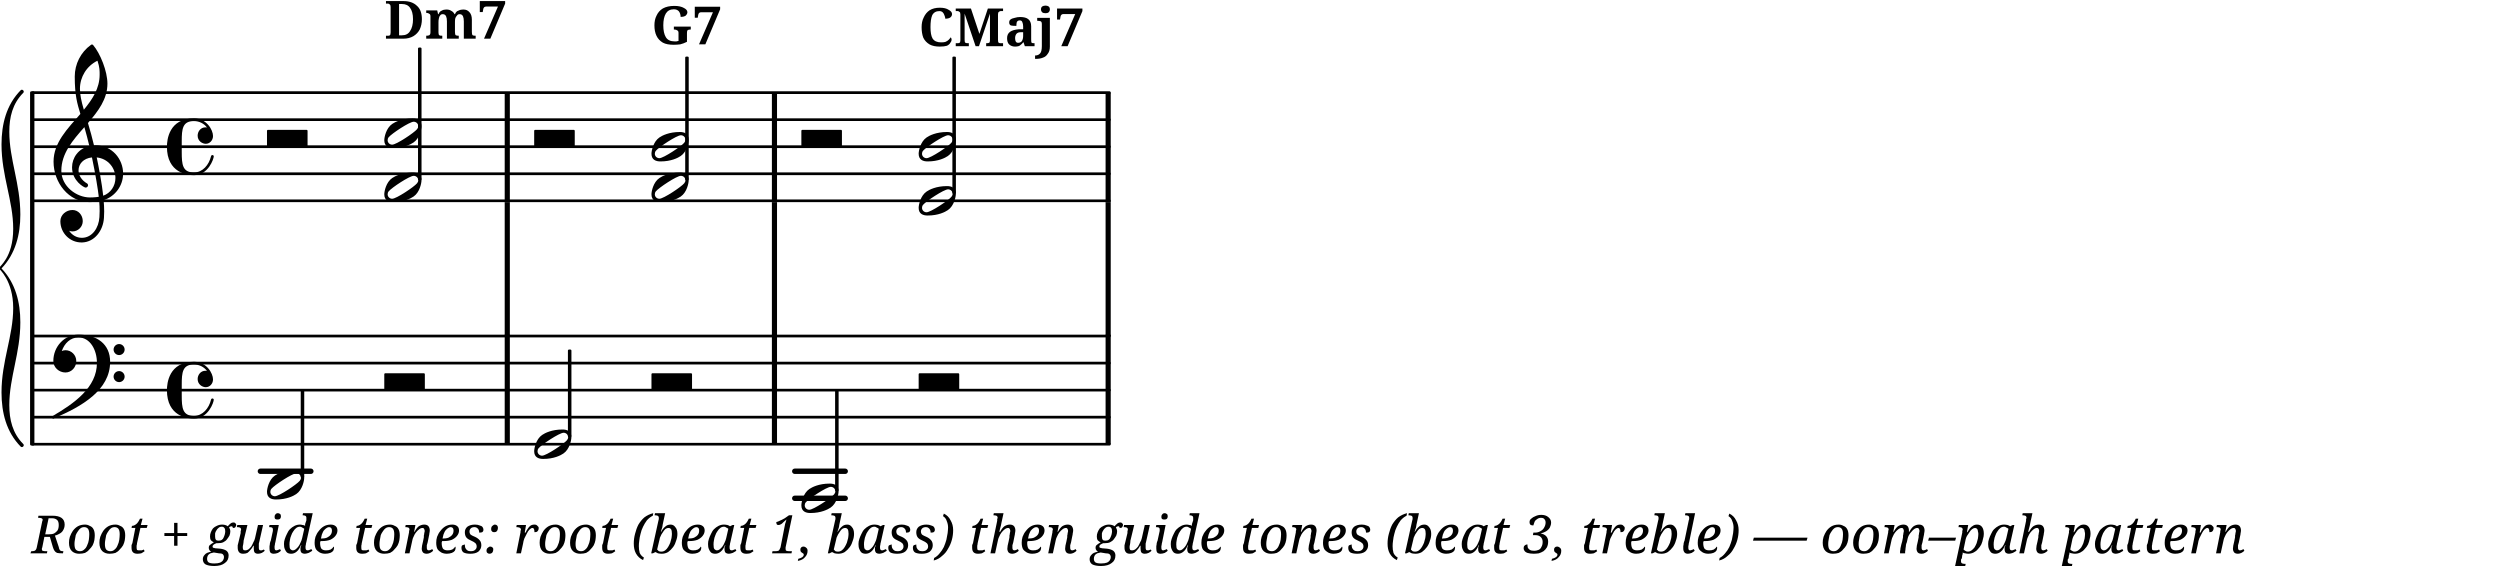
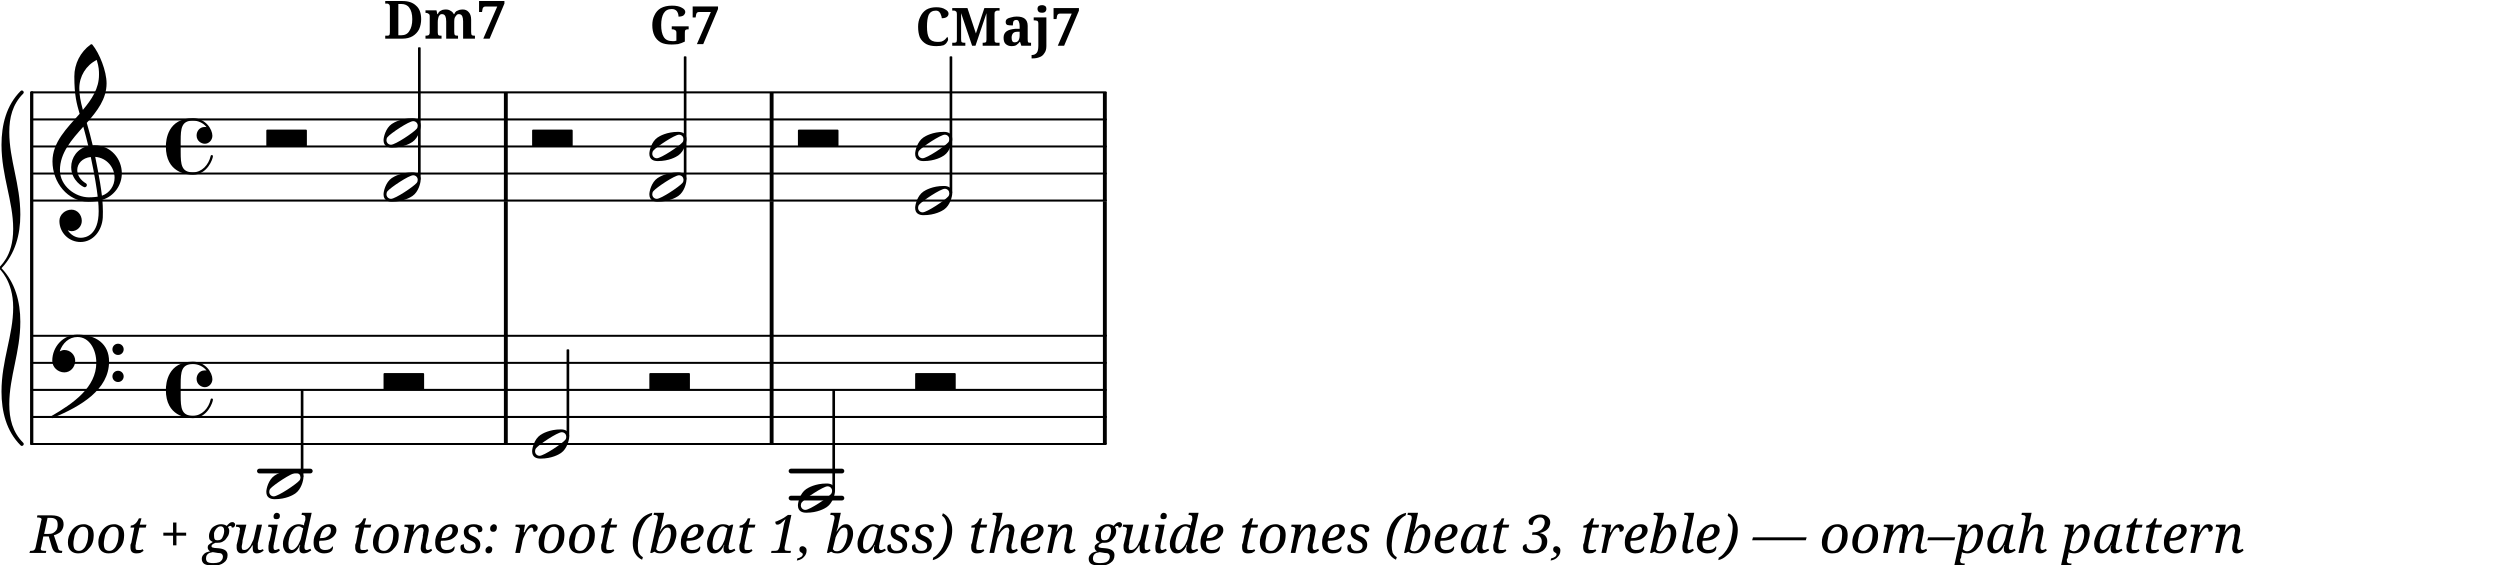
- <svg xmlns="http://www.w3.org/2000/svg" xmlns:xlink="http://www.w3.org/1999/xlink" version="1.2" width="162.44mm" height="36.72mm" viewBox="-1.172 0 92.437 20.893">
+ <svg xmlns="http://www.w3.org/2000/svg" xmlns:xlink="http://www.w3.org/1999/xlink" version="1.2" width="259.86mm" height="58.70mm" viewBox="-1.13 0 92.421 20.878">
  <style type="text/css">

tspan { white-space: pre; }

</style>
-   <g transform="translate(0, 7.4235)">
-     <line stroke-linejoin="round" stroke-linecap="round" stroke-width="0.1" stroke="currentColor" x1="0.05" y1="0" x2="39.847" y2="0" />
-   </g>
-   <g transform="translate(0, 6.4235)">
-     <line stroke-linejoin="round" stroke-linecap="round" stroke-width="0.1" stroke="currentColor" x1="0.05" y1="0" x2="39.847" y2="0" />
-   </g>
-   <g transform="translate(0, 5.4235)">
-     <line stroke-linejoin="round" stroke-linecap="round" stroke-width="0.1" stroke="currentColor" x1="0.05" y1="0" x2="39.847" y2="0" />
-   </g>
-   <g transform="translate(0, 4.4235)">
-     <line stroke-linejoin="round" stroke-linecap="round" stroke-width="0.1" stroke="currentColor" x1="0.05" y1="0" x2="39.847" y2="0" />
-   </g>
-   <g transform="translate(0, 3.4235)">
-     <line stroke-linejoin="round" stroke-linecap="round" stroke-width="0.1" stroke="currentColor" x1="0.05" y1="0" x2="39.847" y2="0" />
-   </g>
-   <g transform="translate(17.4892, 14.4235)">
-     <rect x="0" y="-2.05" width="0.19" height="4.05" ry="0" fill="currentColor" />
-   </g>
-   <g transform="translate(27.3684, 5.4235)">
-     <rect x="0" y="-2" width="0.19" height="4.05" ry="0" fill="currentColor" />
-   </g>
-   <g transform="translate(17.4892, 5.4235)">
-     <rect x="0" y="-2" width="0.19" height="4.05" ry="0" fill="currentColor" />
-   </g>
-   <g transform="translate(27.3684, 14.4235)">
-     <rect x="0" y="-2.05" width="0.19" height="4.05" ry="0" fill="currentColor" />
-   </g>
-   <g transform="translate(39.7069, 5.4235)">
-     <rect x="0" y="-2" width="0.19" height="4.05" ry="0" fill="currentColor" />
-   </g>
-   <g transform="translate(39.7069, 14.4235)">
-     <rect x="0" y="-2.05" width="0.19" height="4.05" ry="0" fill="currentColor" />
-   </g>
-   <g transform="translate(39.7069, -0)">
-     <rect x="0" y="7.473" width="0.19" height="4.95" ry="0" fill="currentColor" />
-   </g>
-   <g transform="translate(27.3684, -0)">
-     <rect x="0" y="7.473" width="0.19" height="4.95" ry="0" fill="currentColor" />
-   </g>
-   <g transform="translate(0, 17.4235)">
-     <rect x="28.114" y="-0.1" width="2.066" height="0.2" ry="0.1" fill="currentColor" />
-   </g>
-   <g transform="translate(0, 18.4235)">
-     <rect x="28.114" y="-0.1" width="2.066" height="0.2" ry="0.1" fill="currentColor" />
-   </g>
-   <g transform="translate(0, 17.4235)">
-     <rect x="8.356" y="-0.1" width="2.066" height="0.2" ry="0.1" fill="currentColor" />
-   </g>
-   <g transform="translate(0, 16.4235)">
-     <line stroke-linejoin="round" stroke-linecap="round" stroke-width="0.1" stroke="currentColor" x1="0.05" y1="0" x2="39.847" y2="0" />
-   </g>
-   <g transform="translate(0, 15.4235)">
-     <line stroke-linejoin="round" stroke-linecap="round" stroke-width="0.1" stroke="currentColor" x1="0.05" y1="0" x2="39.847" y2="0" />
-   </g>
-   <g transform="translate(0, 14.4235)">
-     <line stroke-linejoin="round" stroke-linecap="round" stroke-width="0.1" stroke="currentColor" x1="0.05" y1="0" x2="39.847" y2="0" />
-   </g>
-   <g transform="translate(0, 13.4235)">
-     <line stroke-linejoin="round" stroke-linecap="round" stroke-width="0.1" stroke="currentColor" x1="0.05" y1="0" x2="39.847" y2="0" />
-   </g>
-   <g transform="translate(0, 12.4235)">
-     <line stroke-linejoin="round" stroke-linecap="round" stroke-width="0.1" stroke="currentColor" x1="0.05" y1="0" x2="39.847" y2="0" />
-   </g>
-   <g transform="translate(17.4892, -0)">
-     <rect x="0" y="7.473" width="0.19" height="4.95" ry="0" fill="currentColor" />
+   <g transform="translate(0, 7.4151)">
+     <line stroke-linejoin="round" stroke-linecap="round" stroke-width="0.075" stroke="currentColor" x1="0.038" y1="0" x2="39.748" y2="0" />
+   </g>
+   <g transform="translate(0, 6.4151)">
+     <line stroke-linejoin="round" stroke-linecap="round" stroke-width="0.075" stroke="currentColor" x1="0.038" y1="0" x2="39.748" y2="0" />
+   </g>
+   <g transform="translate(0, 5.4151)">
+     <line stroke-linejoin="round" stroke-linecap="round" stroke-width="0.075" stroke="currentColor" x1="0.038" y1="0" x2="39.748" y2="0" />
+   </g>
+   <g transform="translate(0, 4.4151)">
+     <line stroke-linejoin="round" stroke-linecap="round" stroke-width="0.075" stroke="currentColor" x1="0.038" y1="0" x2="39.748" y2="0" />
+   </g>
+   <g transform="translate(0, 3.4151)">
+     <line stroke-linejoin="round" stroke-linecap="round" stroke-width="0.075" stroke="currentColor" x1="0.038" y1="0" x2="39.748" y2="0" />
+   </g>
+   <g transform="translate(17.4971, 14.4151)">
+     <rect x="0" y="-2.038" width="0.143" height="4.038" ry="0" fill="currentColor" />
+   </g>
+   <g transform="translate(27.3238, 5.4151)">
+     <rect x="0" y="-2" width="0.143" height="4.038" ry="0" fill="currentColor" />
+   </g>
+   <g transform="translate(17.4971, 5.4151)">
+     <rect x="0" y="-2" width="0.143" height="4.038" ry="0" fill="currentColor" />
+   </g>
+   <g transform="translate(27.3238, 14.4151)">
+     <rect x="0" y="-2.038" width="0.143" height="4.038" ry="0" fill="currentColor" />
+   </g>
+   <g transform="translate(39.6426, 5.4151)">
+     <rect x="0" y="-2" width="0.143" height="4.038" ry="0" fill="currentColor" />
+   </g>
+   <g transform="translate(39.6426, 14.4151)">
+     <rect x="0" y="-2.038" width="0.143" height="4.038" ry="0" fill="currentColor" />
+   </g>
+   <g transform="translate(39.6426, -0)">
+     <rect x="0" y="7.453" width="0.143" height="4.962" ry="0" fill="currentColor" />
+   </g>
+   <g transform="translate(27.3238, -0)">
+     <rect x="0" y="7.453" width="0.143" height="4.962" ry="0" fill="currentColor" />
+   </g>
+   <g transform="translate(0, 17.4151)">
+     <rect x="28.024" y="-0.088" width="2.058" height="0.175" ry="0.088" fill="currentColor" />
+   </g>
+   <g transform="translate(0, 18.4151)">
+     <rect x="28.024" y="-0.088" width="2.058" height="0.175" ry="0.088" fill="currentColor" />
+   </g>
+   <g transform="translate(0, 17.4151)">
+     <rect x="8.37" y="-0.088" width="2.058" height="0.175" ry="0.088" fill="currentColor" />
+   </g>
+   <g transform="translate(0, 16.4151)">
+     <line stroke-linejoin="round" stroke-linecap="round" stroke-width="0.075" stroke="currentColor" x1="0.038" y1="0" x2="39.748" y2="0" />
+   </g>
+   <g transform="translate(0, 15.4151)">
+     <line stroke-linejoin="round" stroke-linecap="round" stroke-width="0.075" stroke="currentColor" x1="0.038" y1="0" x2="39.748" y2="0" />
+   </g>
+   <g transform="translate(0, 14.4151)">
+     <line stroke-linejoin="round" stroke-linecap="round" stroke-width="0.075" stroke="currentColor" x1="0.038" y1="0" x2="39.748" y2="0" />
+   </g>
+   <g transform="translate(0, 13.4151)">
+     <line stroke-linejoin="round" stroke-linecap="round" stroke-width="0.075" stroke="currentColor" x1="0.038" y1="0" x2="39.748" y2="0" />
+   </g>
+   <g transform="translate(0, 12.4151)">
+     <line stroke-linejoin="round" stroke-linecap="round" stroke-width="0.075" stroke="currentColor" x1="0.038" y1="0" x2="39.748" y2="0" />
+   </g>
+   <g transform="translate(17.4971, -0)">
+     <rect x="0" y="7.453" width="0.143" height="4.962" ry="0" fill="currentColor" />
  </g>
  <a style="color:inherit;" xlink:href="textedit:///workspaces/Build-testing/assets/notation/voicing-guide-tones-app2.ly:30:6:7">
-     <g transform="translate(28.4584, 18.4235)">
-       <path transform="scale(0.004, -0.004)" d="M314 65c0 23 -19 41 -42 41c-39 0 -204 -110 -231 -143c-7 -8 -10 -18 -10 -28c0 -23 19 -41 42 -41c39 0 203 110 230 143c7 8 11 18 11 28zM262 136c41 0 82 -14 82 -71c0 -26 -16 -112 -74 -151c-25 -17 -87 -50 -187 -50c-41 0 -83 14 -83 71c0 26 16 112 74 151 c25 17 88 50 188 50z" fill="currentColor" />
-     </g>
-   </a>
-   <g transform="translate(29.7707, 14.4235)">
-     <rect x="-0.065" y="-0" width="0.13" height="3.741" ry="0.04" fill="currentColor" />
+     <g transform="translate(28.367, 18.4151)">
+       <path transform="scale(0.004, -0.004)" d="M316 67c0 23 -18 42 -42 42c-40 0 -209 -113 -237 -147c-7 -8 -10 -19 -10 -29c0 -23 18 -42 42 -42c40 0 209 113 237 147c7 8 10 19 10 29zM265 135c38 0 78 -13 78 -68c0 -27 -19 -111 -76 -150c-19 -13 -85 -52 -189 -52c-38 0 -78 13 -78 68c0 27 19 111 76 150 c19 13 85 52 189 52z" fill="currentColor" />
+     </g>
+   </a>
+   <g transform="translate(29.69, 14.4151)">
+     <rect x="-0.049" y="-0" width="0.098" height="3.732" ry="0.025" fill="currentColor" />
  </g>
  <a style="color:inherit;" xlink:href="textedit:///workspaces/Build-testing/assets/notation/voicing-guide-tones-app2.ly:22:6:7">
-     <g transform="translate(28.4584, 5.4235)">
-       <path transform="scale(0.004, -0.004)" d="M365 0h-355c-6 0 -10 4 -10 10v136c0 6 4 10 10 10h355c6 0 10 -4 10 -10v-136c0 -6 -4 -10 -10 -10z" fill="currentColor" />
-     </g>
-   </a>
-   <g transform="translate(24.2282, 5.4235)">
-     <rect x="-0.065" y="-3.333" width="0.13" height="4.574" ry="0.04" fill="currentColor" />
+     <g transform="translate(28.367, 5.4151)">
+       <path transform="scale(0.004, -0.004)" d="M367 0h-359c-4 0 -8 4 -8 8v140c0 4 4 8 8 8h359c4 0 8 -4 8 -8v-140c0 -4 -4 -8 -8 -8z" fill="currentColor" />
+     </g>
+   </a>
+   <g transform="translate(24.1974, 5.4151)">
+     <rect x="-0.049" y="-3.333" width="0.098" height="4.565" ry="0.025" fill="currentColor" />
  </g>
  <a style="color:inherit;" xlink:href="textedit:///workspaces/Build-testing/assets/notation/voicing-guide-tones-app2.ly:29:10:11">
-     <g transform="translate(22.9159, 14.4235)">
-       <path transform="scale(0.004, -0.004)" d="M365 0h-355c-6 0 -10 4 -10 10v136c0 6 4 10 10 10h355c6 0 10 -4 10 -10v-136c0 -6 -4 -10 -10 -10z" fill="currentColor" />
+     <g transform="translate(22.8743, 14.4151)">
+       <path transform="scale(0.004, -0.004)" d="M367 0h-359c-4 0 -8 4 -8 8v140c0 4 4 8 8 8h359c4 0 8 -4 8 -8v-140c0 -4 -4 -8 -8 -8z" fill="currentColor" />
    </g>
  </a>
  <a style="color:inherit;" xlink:href="textedit:///workspaces/Build-testing/assets/notation/voicing-guide-tones-app2.ly:21:17:18">
-     <g transform="translate(22.9159, 1.6388)">
+     <g transform="translate(22.8743, 1.6304)">
      <text font-family="serif" font-weight="bold" font-size="1.96" text-anchor="start" fill="currentColor">
        <tspan>G7</tspan>
      </text>
    </g>
  </a>
  <a style="color:inherit;" xlink:href="textedit:///workspaces/Build-testing/assets/notation/voicing-guide-tones-app2.ly:21:13:14">
-     <g transform="translate(22.9159, 5.4235)">
-       <path transform="scale(0.004, -0.004)" d="M314 65c0 23 -19 41 -42 41c-39 0 -204 -110 -231 -143c-7 -8 -10 -18 -10 -28c0 -23 19 -41 42 -41c39 0 203 110 230 143c7 8 11 18 11 28zM262 136c41 0 82 -14 82 -71c0 -26 -16 -112 -74 -151c-25 -17 -87 -50 -187 -50c-41 0 -83 14 -83 71c0 26 16 112 74 151 c25 17 88 50 188 50z" fill="currentColor" />
+     <g transform="translate(22.8743, 5.4151)">
+       <path transform="scale(0.004, -0.004)" d="M316 67c0 23 -18 42 -42 42c-40 0 -209 -113 -237 -147c-7 -8 -10 -19 -10 -29c0 -23 18 -42 42 -42c40 0 209 113 237 147c7 8 10 19 10 29zM265 135c38 0 78 -13 78 -68c0 -27 -19 -111 -76 -150c-19 -13 -85 -52 -189 -52c-38 0 -78 13 -78 68c0 27 19 111 76 150 c19 13 85 52 189 52z" fill="currentColor" />
    </g>
  </a>
  <a style="color:inherit;" xlink:href="textedit:///workspaces/Build-testing/assets/notation/voicing-guide-tones-app2.ly:21:10:11">
-     <g transform="translate(22.9159, 6.9235)">
-       <path transform="scale(0.004, -0.004)" d="M314 65c0 23 -19 41 -42 41c-39 0 -204 -110 -231 -143c-7 -8 -10 -18 -10 -28c0 -23 19 -41 42 -41c39 0 203 110 230 143c7 8 11 18 11 28zM262 136c41 0 82 -14 82 -71c0 -26 -16 -112 -74 -151c-25 -17 -87 -50 -187 -50c-41 0 -83 14 -83 71c0 26 16 112 74 151 c25 17 88 50 188 50z" fill="currentColor" />
-     </g>
-   </a>
-   <g transform="translate(34.1074, 5.4235)">
-     <rect x="-0.065" y="-3.333" width="0.13" height="5.074" ry="0.04" fill="currentColor" />
+     <g transform="translate(22.8743, 6.9151)">
+       <path transform="scale(0.004, -0.004)" d="M316 67c0 23 -18 42 -42 42c-40 0 -209 -113 -237 -147c-7 -8 -10 -19 -10 -29c0 -23 18 -42 42 -42c40 0 209 113 237 147c7 8 10 19 10 29zM265 135c38 0 78 -13 78 -68c0 -27 -19 -111 -76 -150c-19 -13 -85 -52 -189 -52c-38 0 -78 13 -78 68c0 27 19 111 76 150 c19 13 85 52 189 52z" fill="currentColor" />
+     </g>
+   </a>
+   <g transform="translate(34.0241, 5.4151)">
+     <rect x="-0.049" y="-3.333" width="0.098" height="5.065" ry="0.025" fill="currentColor" />
  </g>
  <a style="color:inherit;" xlink:href="textedit:///workspaces/Build-testing/assets/notation/voicing-guide-tones-app2.ly:30:10:11">
-     <g transform="translate(32.7951, 14.4235)">
-       <path transform="scale(0.004, -0.004)" d="M365 0h-355c-6 0 -10 4 -10 10v136c0 6 4 10 10 10h355c6 0 10 -4 10 -10v-136c0 -6 -4 -10 -10 -10z" fill="currentColor" />
+     <g transform="translate(32.701, 14.4151)">
+       <path transform="scale(0.004, -0.004)" d="M367 0h-359c-4 0 -8 4 -8 8v140c0 4 4 8 8 8h359c4 0 8 -4 8 -8v-140c0 -4 -4 -8 -8 -8z" fill="currentColor" />
    </g>
  </a>
  <a style="color:inherit;" xlink:href="textedit:///workspaces/Build-testing/assets/notation/voicing-guide-tones-app2.ly:22:17:18">
-     <g transform="translate(32.7951, 1.7057)">
+     <g transform="translate(32.701, 1.6898)">
      <text font-family="serif" font-weight="bold" font-size="1.96" text-anchor="start" fill="currentColor">
        <tspan>CMaj7</tspan>
      </text>
    </g>
  </a>
  <a style="color:inherit;" xlink:href="textedit:///workspaces/Build-testing/assets/notation/voicing-guide-tones-app2.ly:22:13:14">
-     <g transform="translate(32.7951, 5.4235)">
-       <path transform="scale(0.004, -0.004)" d="M314 65c0 23 -19 41 -42 41c-39 0 -204 -110 -231 -143c-7 -8 -10 -18 -10 -28c0 -23 19 -41 42 -41c39 0 203 110 230 143c7 8 11 18 11 28zM262 136c41 0 82 -14 82 -71c0 -26 -16 -112 -74 -151c-25 -17 -87 -50 -187 -50c-41 0 -83 14 -83 71c0 26 16 112 74 151 c25 17 88 50 188 50z" fill="currentColor" />
+     <g transform="translate(32.701, 5.4151)">
+       <path transform="scale(0.004, -0.004)" d="M316 67c0 23 -18 42 -42 42c-40 0 -209 -113 -237 -147c-7 -8 -10 -19 -10 -29c0 -23 18 -42 42 -42c40 0 209 113 237 147c7 8 10 19 10 29zM265 135c38 0 78 -13 78 -68c0 -27 -19 -111 -76 -150c-19 -13 -85 -52 -189 -52c-38 0 -78 13 -78 68c0 27 19 111 76 150 c19 13 85 52 189 52z" fill="currentColor" />
    </g>
  </a>
  <a style="color:inherit;" xlink:href="textedit:///workspaces/Build-testing/assets/notation/voicing-guide-tones-app2.ly:22:10:11">
-     <g transform="translate(32.7951, 7.4235)">
-       <path transform="scale(0.004, -0.004)" d="M314 65c0 23 -19 41 -42 41c-39 0 -204 -110 -231 -143c-7 -8 -10 -18 -10 -28c0 -23 19 -41 42 -41c39 0 203 110 230 143c7 8 11 18 11 28zM262 136c41 0 82 -14 82 -71c0 -26 -16 -112 -74 -151c-25 -17 -87 -50 -187 -50c-41 0 -83 14 -83 71c0 26 16 112 74 151 c25 17 88 50 188 50z" fill="currentColor" />
-     </g>
-   </a>
-   <g transform="translate(10.0123, 14.4235)">
-     <rect x="-0.065" y="-0" width="0.13" height="3.241" ry="0.04" fill="currentColor" />
+     <g transform="translate(32.701, 7.4151)">
+       <path transform="scale(0.004, -0.004)" d="M316 67c0 23 -18 42 -42 42c-40 0 -209 -113 -237 -147c-7 -8 -10 -19 -10 -29c0 -23 18 -42 42 -42c40 0 209 113 237 147c7 8 10 19 10 29zM265 135c38 0 78 -13 78 -68c0 -27 -19 -111 -76 -150c-19 -13 -85 -52 -189 -52c-38 0 -78 13 -78 68c0 27 19 111 76 150 c19 13 85 52 189 52z" fill="currentColor" />
+     </g>
+   </a>
+   <g transform="translate(10.0366, 14.4151)">
+     <rect x="-0.049" y="-0" width="0.098" height="3.232" ry="0.025" fill="currentColor" />
  </g>
  <a style="color:inherit;" xlink:href="textedit:///workspaces/Build-testing/assets/notation/voicing-guide-tones-app2.ly:20:13:14">
-     <g transform="translate(13.0367, 4.9235)">
-       <path transform="scale(0.004, -0.004)" d="M314 65c0 23 -19 41 -42 41c-39 0 -204 -110 -231 -143c-7 -8 -10 -18 -10 -28c0 -23 19 -41 42 -41c39 0 203 110 230 143c7 8 11 18 11 28zM262 136c41 0 82 -14 82 -71c0 -26 -16 -112 -74 -151c-25 -17 -87 -50 -187 -50c-41 0 -83 14 -83 71c0 26 16 112 74 151 c25 17 88 50 188 50z" fill="currentColor" />
+     <g transform="translate(13.0476, 4.9151)">
+       <path transform="scale(0.004, -0.004)" d="M316 67c0 23 -18 42 -42 42c-40 0 -209 -113 -237 -147c-7 -8 -10 -19 -10 -29c0 -23 18 -42 42 -42c40 0 209 113 237 147c7 8 10 19 10 29zM265 135c38 0 78 -13 78 -68c0 -27 -19 -111 -76 -150c-19 -13 -85 -52 -189 -52c-38 0 -78 13 -78 68c0 27 19 111 76 150 c19 13 85 52 189 52z" fill="currentColor" />
    </g>
  </a>
  <a style="color:inherit;" xlink:href="textedit:///workspaces/Build-testing/assets/notation/voicing-guide-tones-app2.ly:20:18:19">
-     <g transform="translate(13.0367, 1.4289)">
+     <g transform="translate(13.0476, 1.4288)">
      <text font-family="serif" font-weight="bold" font-size="1.96" text-anchor="start" fill="currentColor">
        <tspan>Dm7</tspan>
      </text>
    </g>
  </a>
-   <g transform="translate(0.8, 6.4235)">
-     <path transform="scale(0.004, -0.004)" d="M266 -635h-6c-108 0 -195 88 -195 197c0 58 53 103 112 103c54 0 95 -47 95 -103c0 -52 -43 -95 -95 -95c-11 0 -21 2 -31 6c26 -39 68 -65 117 -65h4zM461 -203c68 24 113 90 113 164c0 90 -66 179 -173 190c19 -89 48 -242 60 -354zM74 28c0 -145 141 -247 264 -247 c1 0 47 0 82 6c-7 64 -29 203 -63 364c-79 -8 -124 -61 -124 -119c0 -44 25 -91 81 -123c5 -5 7 -10 7 -15c0 -11 -10 -22 -22 -22c-15 0 -126 62 -126 187c0 88 58 174 160 197c-14 58 -29 117 -46 175c-107 -121 -213 -243 -213 -403zM250 553c-29 96 -52 170 -52 346 c0 115 55 224 149 292c6 5 14 5 20 0c68 -80 133 -245 133 -358c0 -143 -86 -255 -180 -364c21 -68 39 -138 56 -207c2 0 7 1 13 1c155 0 256 -128 256 -261c0 -113 -74 -212 -180 -246c3 -35 5 -70 5 -105c0 -19 -1 -39 -2 -58c-7 -119 -88 -225 -202 -228l1 43 c93 2 153 92 159 191c1 18 2 37 2 55c0 31 -1 61 -4 92c-5 -1 -44 -8 -89 -8c-193 0 -333 180 -333 374c0 177 131 306 248 441zM428 916c0 34 1 66 -20 129c-99 -48 -162 -149 -162 -259c0 -52 12 -115 36 -194c80 97 146 198 146 324z" fill="currentColor" />
-   </g>
-   <g transform="translate(-0.36, 9.9235)">
-     <path transform="scale(0.004, -0.004)" d="M-81 -366c0 255 -132 363 -132 366c0 18 132 96 132 366c0 261 -108 489 -108 780c0 189 45 366 177 501c15 15 39 -9 24 -24c-99 -99 -129 -225 -129 -360c0 -255 102 -480 102 -765c0 -186 -45 -363 -174 -498c129 -135 174 -312 174 -498c0 -285 -102 -510 -102 -765 c0 -135 30 -261 129 -360c15 -15 -9 -39 -24 -24c-132 135 -177 312 -177 501c0 291 108 519 108 780z" fill="currentColor" />
-   </g>
-   <g transform="translate(-0.06, 9.9235)">
-     <rect x="0" y="-6.55" width="0.16" height="13.1" ry="0.05" fill="currentColor" />
+   <g transform="translate(0.8, 6.4151)">
+     <path transform="scale(0.004, -0.004)" d="M264 -594c47 0 165 26 165 246c0 32 -2 64 -5 96c-5 -1 -44 -8 -89 -8c-193 0 -333 178 -333 372c0 178 133 306 251 440c-27 93 -49 170 -49 345c0 116 55 226 150 295c5 4 11 4 16 0c67 -81 132 -246 132 -359c0 -144 -87 -256 -183 -365c20 -69 39 -138 55 -208 c2 0 7 1 15 1c154 0 254 -127 254 -259c0 -112 -73 -212 -180 -245c3 -36 5 -72 5 -108c0 -19 0 -37 -1 -56c-7 -120 -89 -226 -206 -226c-108 0 -195 87 -195 195c0 58 53 104 112 104c54 0 95 -48 95 -104c0 -52 -43 -95 -95 -95c-12 0 -24 4 -35 9c26 -41 70 -70 121 -70 zM459 -205c71 24 117 92 117 166c0 92 -69 184 -179 193c1 -5 45 -212 62 -359zM71 31c0 -146 142 -251 267 -251c1 0 46 0 82 6c-7 63 -28 201 -64 367c-79 -9 -125 -62 -125 -121c0 -44 26 -92 82 -124c4 -4 7 -9 7 -14c0 -11 -9 -21 -20 -21c-14 0 -125 62 -125 186 c0 88 57 173 158 196c-14 60 -30 119 -46 178c-108 -121 -216 -242 -216 -402zM411 1050c-99 -50 -161 -151 -161 -262c0 -59 11 -123 33 -200c82 97 149 198 149 325c0 35 0 69 -21 137z" fill="currentColor" />
+   </g>
+   <g transform="translate(-0.3206, 9.9151)">
+     <path transform="scale(0.004, -0.004)" d="M-81 -363c0 252 -132 360 -132 363c0 18 132 96 132 363c0 258 -108 489 -108 777c0 186 45 366 177 498c15 15 39 -9 24 -24c-99 -99 -129 -222 -129 -357c0 -255 102 -480 102 -762c0 -186 -48 -363 -174 -495c126 -132 174 -309 174 -495c0 -282 -102 -507 -102 -762 c0 -135 30 -258 129 -357c15 -15 -9 -39 -24 -24c-132 132 -177 312 -177 498c0 288 108 519 108 777z" fill="currentColor" />
+   </g>
+   <g transform="translate(-0.0206, 9.9151)">
+     <rect x="0" y="-6.538" width="0.121" height="13.075" ry="0.038" fill="currentColor" />
  </g>
  <a style="color:inherit;" xlink:href="textedit:///workspaces/Build-testing/assets/notation/voicing-guide-tones-app2.ly:20:6:7">
-     <g transform="translate(8.7, 5.4235)">
-       <path transform="scale(0.004, -0.004)" d="M365 0h-355c-6 0 -10 4 -10 10v136c0 6 4 10 10 10h355c6 0 10 -4 10 -10v-136c0 -6 -4 -10 -10 -10z" fill="currentColor" />
+     <g transform="translate(8.7135, 5.4151)">
+       <path transform="scale(0.004, -0.004)" d="M367 0h-359c-4 0 -8 4 -8 8v140c0 4 4 8 8 8h359c4 0 8 -4 8 -8v-140c0 -4 -4 -8 -8 -8z" fill="currentColor" />
    </g>
  </a>
  <a style="color:inherit;" xlink:href="textedit:///workspaces/Build-testing/assets/notation/voicing-guide-tones-app2.ly:20:10:11">
-     <g transform="translate(13.0367, 6.9235)">
-       <path transform="scale(0.004, -0.004)" d="M314 65c0 23 -19 41 -42 41c-39 0 -204 -110 -231 -143c-7 -8 -10 -18 -10 -28c0 -23 19 -41 42 -41c39 0 203 110 230 143c7 8 11 18 11 28zM262 136c41 0 82 -14 82 -71c0 -26 -16 -112 -74 -151c-25 -17 -87 -50 -187 -50c-41 0 -83 14 -83 71c0 26 16 112 74 151 c25 17 88 50 188 50z" fill="currentColor" />
+     <g transform="translate(13.0476, 6.9151)">
+       <path transform="scale(0.004, -0.004)" d="M316 67c0 23 -18 42 -42 42c-40 0 -209 -113 -237 -147c-7 -8 -10 -19 -10 -29c0 -23 18 -42 42 -42c40 0 209 113 237 147c7 8 10 19 10 29zM265 135c38 0 78 -13 78 -68c0 -27 -19 -111 -76 -150c-19 -13 -85 -52 -189 -52c-38 0 -78 13 -78 68c0 27 19 111 76 150 c19 13 85 52 189 52z" fill="currentColor" />
    </g>
  </a>
  <a style="color:inherit;" xlink:href="textedit:///workspaces/Build-testing/assets/notation/voicing-guide-tones-app2.ly:18:6:7">
</a>
  <a style="color:inherit;" xlink:href="textedit:///workspaces/Build-testing/assets/notation/voicing-guide-tones-app2.ly:19:6:7">
-     <g transform="translate(5, 5.4235)">
-       <path transform="scale(0.004, -0.004)" d="M250 262c116 0 176 -106 176 -163c0 -40 -30 -72 -67 -72c-31 0 -75 25 -75 75c0 38 27 77 72 77c4 0 9 0 14 -1c-28 37 -72 59 -120 59c-106 0 -113 -73 -113 -186v-51v-51c0 -113 7 -187 113 -187c80 0 139 70 158 151c2 7 7 10 12 10c6 0 13 -4 13 -12 c0 -22 -50 -174 -183 -174c-59 0 -250 19 -250 263c0 62 18 262 250 262z" fill="currentColor" />
+     <g transform="translate(5, 5.4151)">
+       <path transform="scale(0.004, -0.004)" d="M250 261c117 0 180 -102 180 -162c0 -40 -32 -74 -70 -74c-31 0 -76 25 -76 77c0 39 28 78 74 78c2 0 10 1 18 -1c-29 37 -76 60 -126 60c-106 0 -113 -73 -113 -185v-54v-54c0 -112 7 -185 113 -185c82 0 145 68 164 151c1 6 6 9 10 9c6 0 11 -4 11 -11 c0 -23 -51 -171 -185 -171c-59 0 -250 19 -250 261c0 62 18 261 250 261z" fill="currentColor" />
    </g>
  </a>
  <a style="color:inherit;" xlink:href="textedit:///workspaces/Build-testing/assets/notation/voicing-guide-tones-app2.ly:28:6:7">
-     <g transform="translate(8.7, 17.9235)">
-       <path transform="scale(0.004, -0.004)" d="M314 65c0 23 -19 41 -42 41c-39 0 -204 -110 -231 -143c-7 -8 -10 -18 -10 -28c0 -23 19 -41 42 -41c39 0 203 110 230 143c7 8 11 18 11 28zM262 136c41 0 82 -14 82 -71c0 -26 -16 -112 -74 -151c-25 -17 -87 -50 -187 -50c-41 0 -83 14 -83 71c0 26 16 112 74 151 c25 17 88 50 188 50z" fill="currentColor" />
-     </g>
-   </a>
-   <g transform="translate(0.8, 13.4235)">
-     <path transform="scale(0.004, -0.004)" d="M557 -125c0 28 23 51 51 51s51 -23 51 -51s-23 -51 -51 -51s-51 23 -51 51zM557 125c0 28 23 51 51 51s51 -23 51 -51s-23 -51 -51 -51s-51 23 -51 51zM232 263c172 0 293 -88 293 -251c0 -263 -263 -414 -516 -521c-3 -3 -6 -4 -9 -4c-7 0 -13 6 -13 13c0 3 1 6 4 9 c202 118 412 265 412 493c0 120 -63 235 -171 235c-74 0 -129 -54 -154 -126c11 5 22 8 34 8c55 0 100 -45 100 -100c0 -58 -44 -106 -100 -106c-60 0 -112 47 -112 106c0 133 102 244 232 244z" fill="currentColor" />
+     <g transform="translate(8.7135, 17.9151)">
+       <path transform="scale(0.004, -0.004)" d="M316 67c0 23 -18 42 -42 42c-40 0 -209 -113 -237 -147c-7 -8 -10 -19 -10 -29c0 -23 18 -42 42 -42c40 0 209 113 237 147c7 8 10 19 10 29zM265 135c38 0 78 -13 78 -68c0 -27 -19 -111 -76 -150c-19 -13 -85 -52 -189 -52c-38 0 -78 13 -78 68c0 27 19 111 76 150 c19 13 85 52 189 52z" fill="currentColor" />
+     </g>
+   </a>
+   <g transform="translate(0.8, 13.4151)">
+     <path transform="scale(0.004, -0.004)" d="M556 -125c0 29 23 52 52 52s52 -23 52 -52s-23 -52 -52 -52s-52 23 -52 52zM556 125c0 29 23 52 52 52s52 -23 52 -52s-23 -52 -52 -52s-52 23 -52 52zM233 261c171 0 292 -86 292 -248c0 -263 -264 -415 -517 -521c-2 -2 -5 -3 -8 -3c-6 0 -11 5 -11 11c0 3 1 6 3 8 c203 118 415 265 415 494c0 121 -64 237 -174 237c-79 0 -138 -57 -164 -133c14 8 28 13 43 13c55 0 100 -45 100 -100c0 -58 -44 -107 -100 -107c-60 0 -112 48 -112 107c0 132 103 242 233 242z" fill="currentColor" />
  </g>
  <a style="color:inherit;" xlink:href="textedit:///workspaces/Build-testing/assets/notation/voicing-guide-tones-app2.ly:26:6:7">
</a>
  <a style="color:inherit;" xlink:href="textedit:///workspaces/Build-testing/assets/notation/voicing-guide-tones-app2.ly:27:6:7">
-     <g transform="translate(5, 14.4235)">
-       <path transform="scale(0.004, -0.004)" d="M250 262c116 0 176 -106 176 -163c0 -40 -30 -72 -67 -72c-31 0 -75 25 -75 75c0 38 27 77 72 77c4 0 9 0 14 -1c-28 37 -72 59 -120 59c-106 0 -113 -73 -113 -186v-51v-51c0 -113 7 -187 113 -187c80 0 139 70 158 151c2 7 7 10 12 10c6 0 13 -4 13 -12 c0 -22 -50 -174 -183 -174c-59 0 -250 19 -250 263c0 62 18 262 250 262z" fill="currentColor" />
-     </g>
-   </a>
-   <g transform="translate(19.8915, 14.4235)">
-     <rect x="-0.065" y="-1.5" width="0.13" height="3.241" ry="0.04" fill="currentColor" />
-   </g>
-   <g transform="translate(14.3491, 5.4235)">
-     <rect x="-0.065" y="-3.667" width="0.13" height="4.908" ry="0.04" fill="currentColor" />
+     <g transform="translate(5, 14.4151)">
+       <path transform="scale(0.004, -0.004)" d="M250 261c117 0 180 -102 180 -162c0 -40 -32 -74 -70 -74c-31 0 -76 25 -76 77c0 39 28 78 74 78c2 0 10 1 18 -1c-29 37 -76 60 -126 60c-106 0 -113 -73 -113 -185v-54v-54c0 -112 7 -185 113 -185c82 0 145 68 164 151c1 6 6 9 10 9c6 0 11 -4 11 -11 c0 -23 -51 -171 -185 -171c-59 0 -250 19 -250 261c0 62 18 261 250 261z" fill="currentColor" />
+     </g>
+   </a>
+   <g transform="translate(19.8633, 14.4151)">
+     <rect x="-0.049" y="-1.5" width="0.098" height="3.232" ry="0.025" fill="currentColor" />
+   </g>
+   <g transform="translate(14.3707, 5.4151)">
+     <rect x="-0.049" y="-3.667" width="0.098" height="4.898" ry="0.025" fill="currentColor" />
  </g>
  <a style="color:inherit;" xlink:href="textedit:///workspaces/Build-testing/assets/notation/voicing-guide-tones-app2.ly:28:10:11">
-     <g transform="translate(13.0367, 14.4235)">
-       <path transform="scale(0.004, -0.004)" d="M365 0h-355c-6 0 -10 4 -10 10v136c0 6 4 10 10 10h355c6 0 10 -4 10 -10v-136c0 -6 -4 -10 -10 -10z" fill="currentColor" />
+     <g transform="translate(13.0476, 14.4151)">
+       <path transform="scale(0.004, -0.004)" d="M367 0h-359c-4 0 -8 4 -8 8v140c0 4 4 8 8 8h359c4 0 8 -4 8 -8v-140c0 -4 -4 -8 -8 -8z" fill="currentColor" />
    </g>
  </a>
  <a style="color:inherit;" xlink:href="textedit:///workspaces/Build-testing/assets/notation/voicing-guide-tones-app2.ly:29:6:7">
-     <g transform="translate(18.5792, 16.4235)">
-       <path transform="scale(0.004, -0.004)" d="M314 65c0 23 -19 41 -42 41c-39 0 -204 -110 -231 -143c-7 -8 -10 -18 -10 -28c0 -23 19 -41 42 -41c39 0 203 110 230 143c7 8 11 18 11 28zM262 136c41 0 82 -14 82 -71c0 -26 -16 -112 -74 -151c-25 -17 -87 -50 -187 -50c-41 0 -83 14 -83 71c0 26 16 112 74 151 c25 17 88 50 188 50z" fill="currentColor" />
+     <g transform="translate(18.5403, 16.4151)">
+       <path transform="scale(0.004, -0.004)" d="M316 67c0 23 -18 42 -42 42c-40 0 -209 -113 -237 -147c-7 -8 -10 -19 -10 -29c0 -23 18 -42 42 -42c40 0 209 113 237 147c7 8 10 19 10 29zM265 135c38 0 78 -13 78 -68c0 -27 -19 -111 -76 -150c-19 -13 -85 -52 -189 -52c-38 0 -78 13 -78 68c0 27 19 111 76 150 c19 13 85 52 189 52z" fill="currentColor" />
    </g>
  </a>
  <a style="color:inherit;" xlink:href="textedit:///workspaces/Build-testing/assets/notation/voicing-guide-tones-app2.ly:21:6:7">
-     <g transform="translate(18.5792, 5.4235)">
-       <path transform="scale(0.004, -0.004)" d="M365 0h-355c-6 0 -10 4 -10 10v136c0 6 4 10 10 10h355c6 0 10 -4 10 -10v-136c0 -6 -4 -10 -10 -10z" fill="currentColor" />
-     </g>
-   </a>
-   <g transform="translate(0, 20.4576)">
+     <g transform="translate(18.5403, 5.4151)">
+       <path transform="scale(0.004, -0.004)" d="M367 0h-359c-4 0 -8 4 -8 8v140c0 4 4 8 8 8h359c4 0 8 -4 8 -8v-140c0 -4 -4 -8 -8 -8z" fill="currentColor" />
+     </g>
+   </a>
+   <g transform="translate(0, 20.4431)">
    <text font-family="serif" font-style="italic" font-size="1.96" text-anchor="start" fill="currentColor">
      <tspan>Root + guide tones: root (beat 1, bass) then guide tones (beat 3, treble) — oom–pah pattern</tspan>
    </text>
  </g>
</svg>
